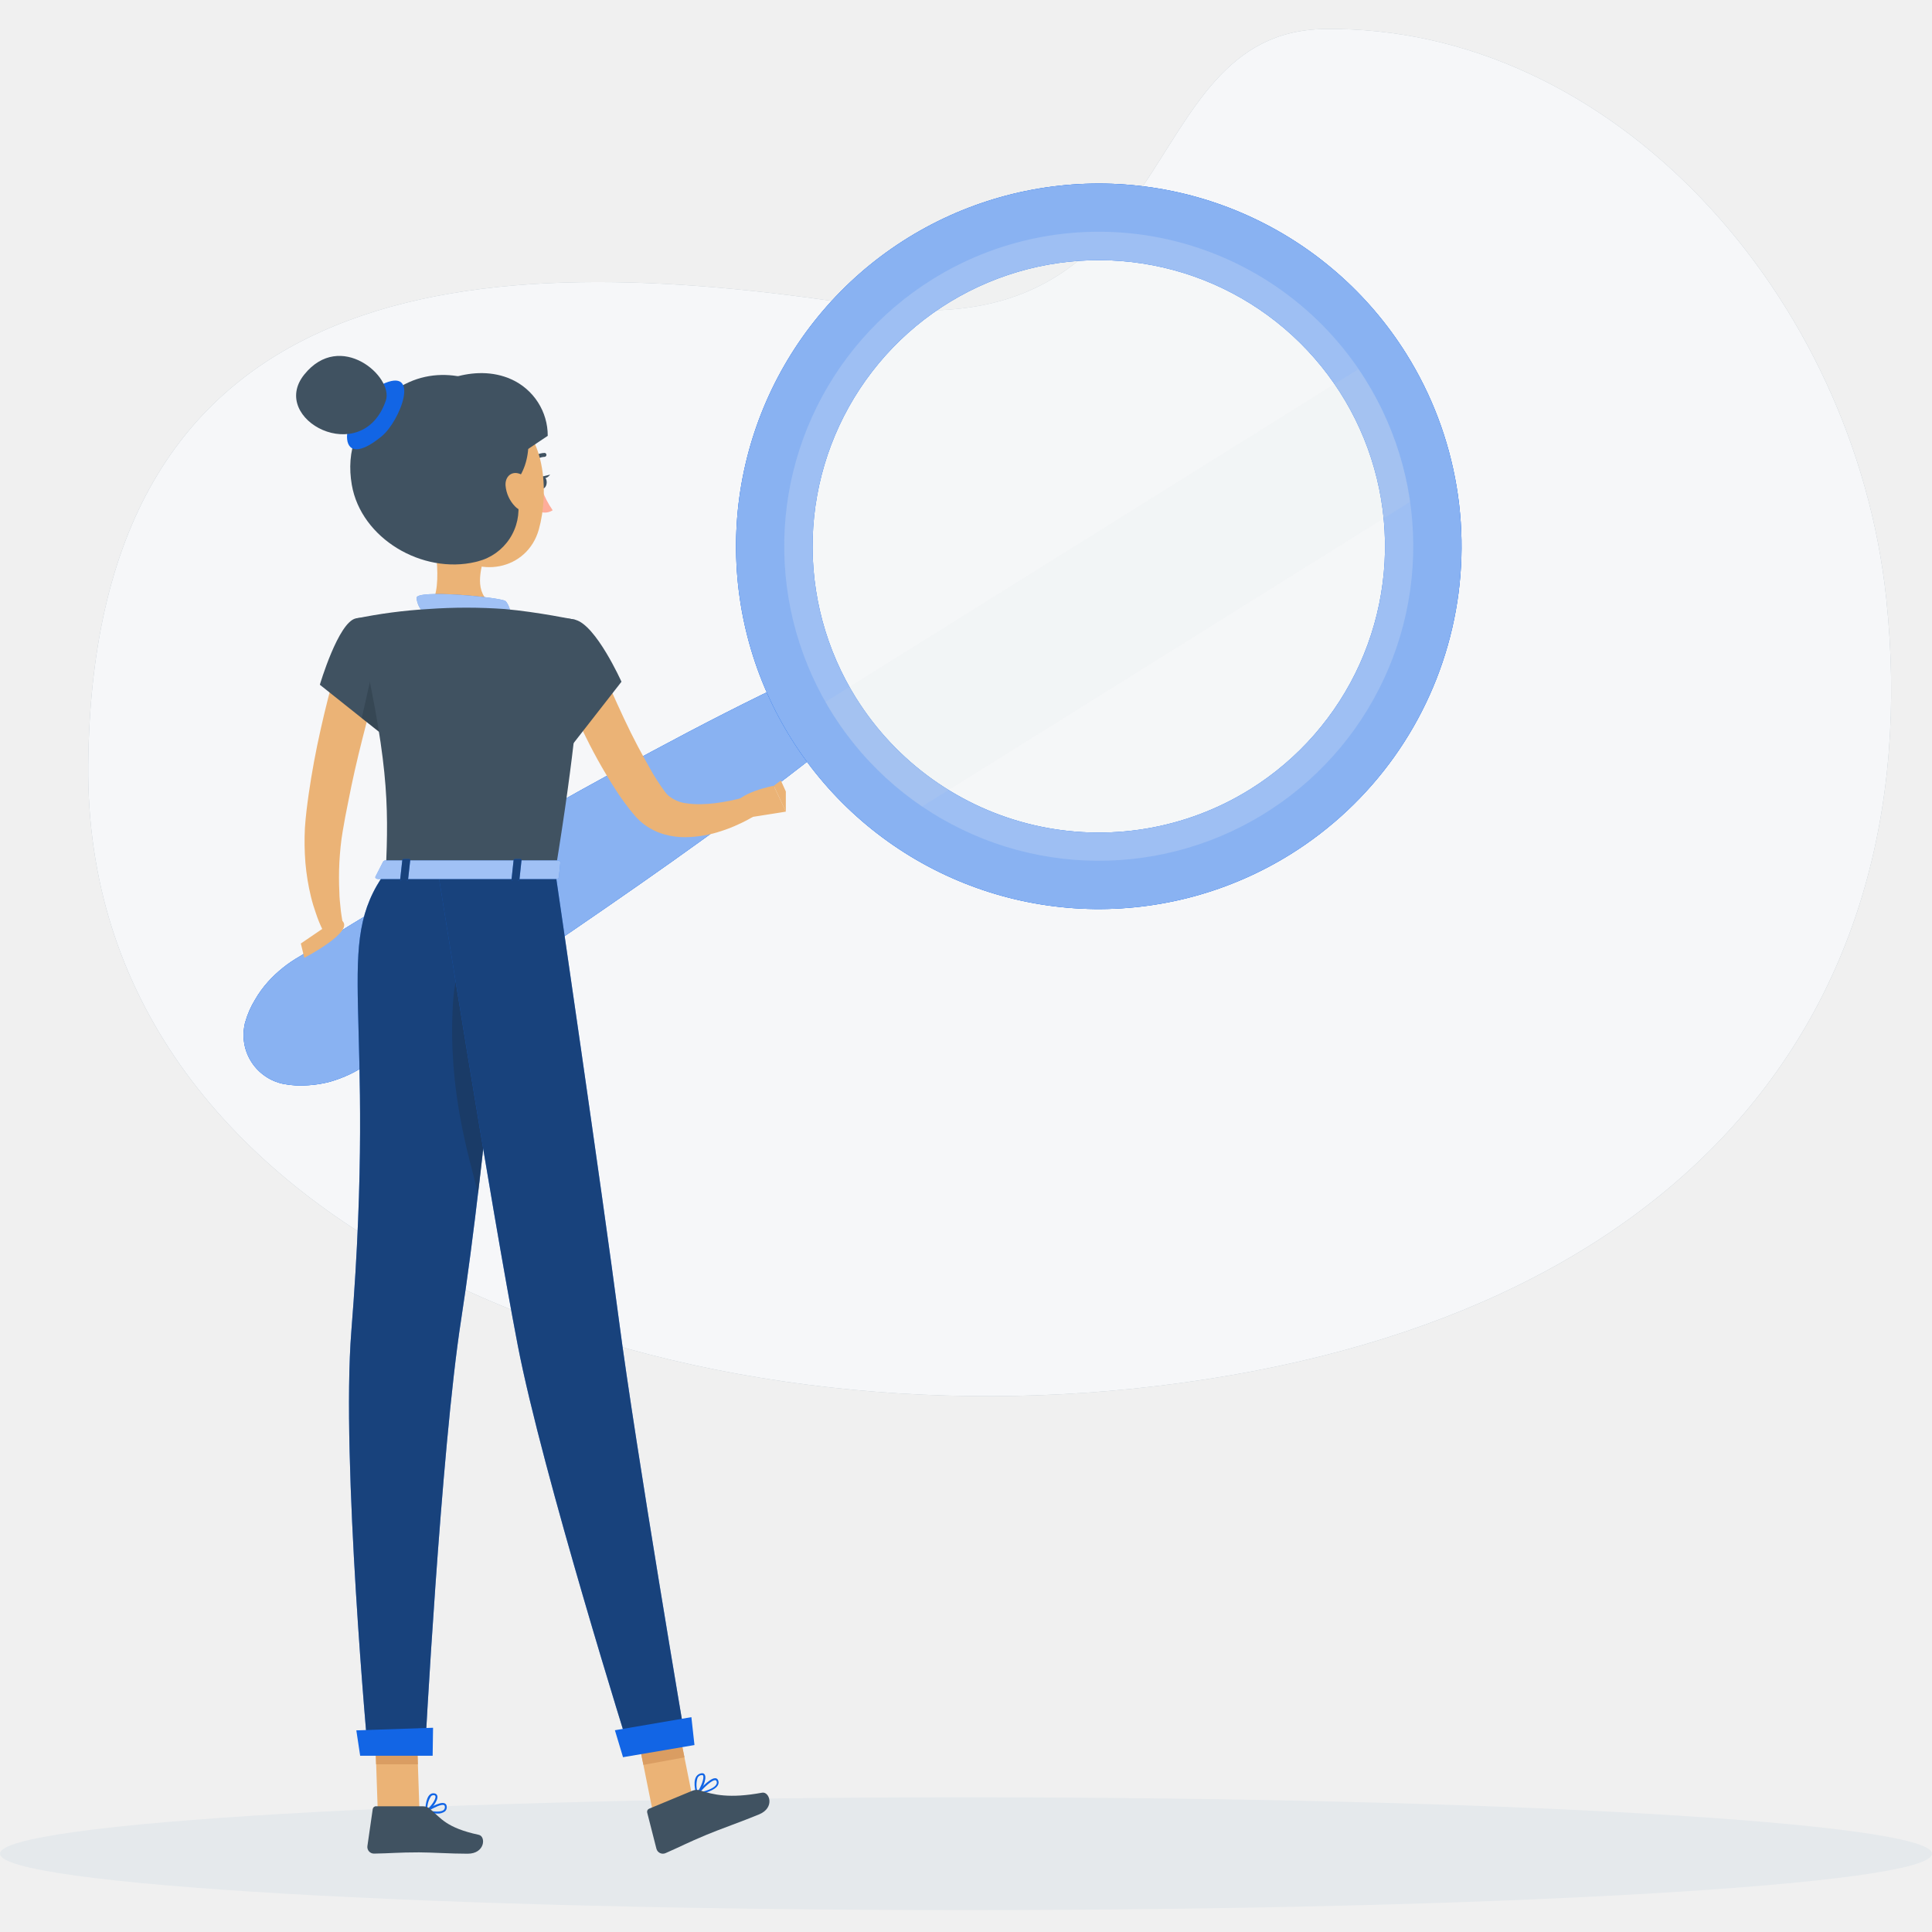
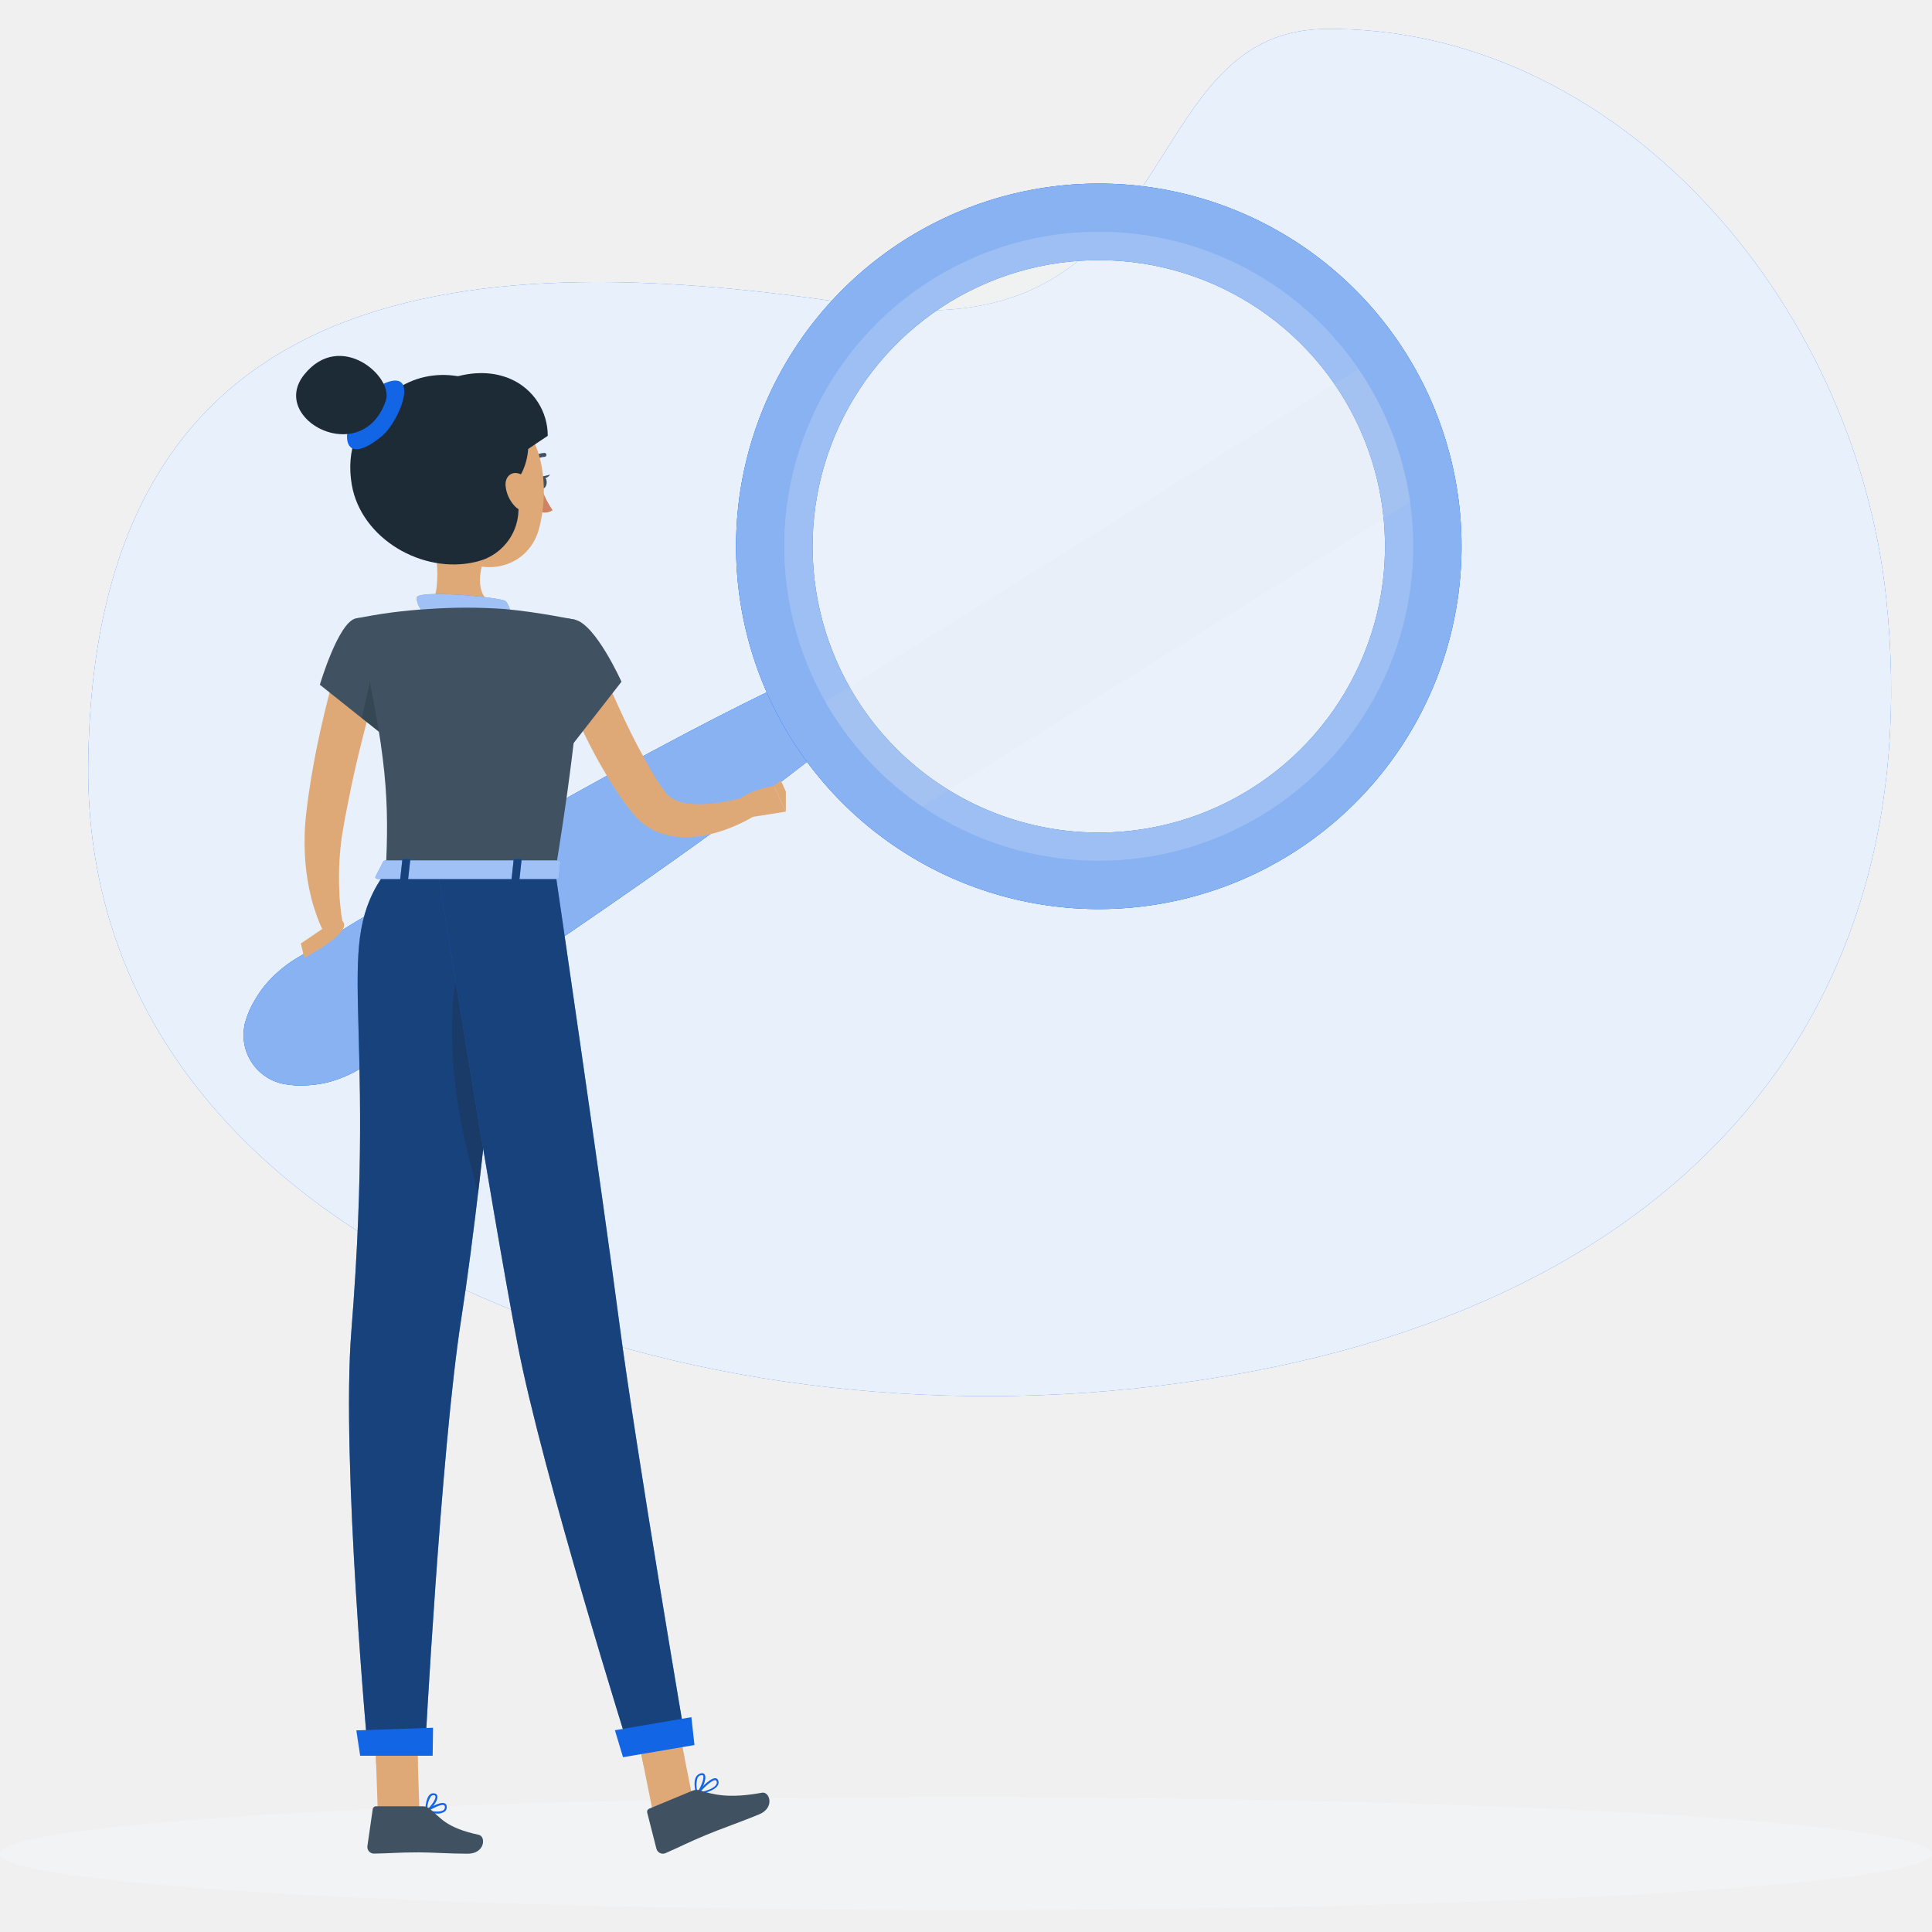
<svg xmlns="http://www.w3.org/2000/svg" width="200" height="200" viewBox="0 0 200 200" fill="none">
-   <path d="M88.989 31.578C49.972 25.564 9.583 27.498 9.134 79.244C8.721 127.137 66.228 149.036 117.257 143.76C172.567 138.046 199.917 106.156 195.265 61.966C191.98 30.784 167.09 2.562 137.062 3.005C116.87 3.33 123.075 36.834 88.989 31.578Z" fill="#A5B2BD" />
+   <path d="M88.989 31.578C49.972 25.564 9.583 27.498 9.134 79.244C8.721 127.137 66.228 149.036 117.257 143.76C172.567 138.046 199.917 106.156 195.265 61.966C191.98 30.784 167.09 2.562 137.062 3.005C116.87 3.33 123.075 36.834 88.989 31.578Z" fill="#1265E5" />
  <path opacity="0.9" d="M88.989 31.578C49.972 25.564 9.583 27.498 9.134 79.244C8.721 127.137 66.228 149.036 117.257 143.76C172.567 138.046 199.917 106.156 195.265 61.966C191.98 30.784 167.09 2.562 137.062 3.005C116.87 3.33 123.075 36.834 88.989 31.578Z" fill="white" />
-   <path d="M100 197.734C155.228 197.734 200 195.12 200 191.896C200 188.671 155.228 186.057 100 186.057C44.772 186.057 0 188.671 0 191.896C0 195.12 44.772 197.734 100 197.734Z" fill="#E5E9EC" />
-   <path d="M86.59 76.438C82.191 80.007 77.652 83.365 73.088 86.666C68.523 89.967 63.897 93.175 59.255 96.357C54.614 99.539 49.894 102.603 45.155 105.641C42.798 107.188 40.404 108.653 38.027 110.159C36.854 110.967 35.558 111.58 34.19 111.974C33.448 112.174 32.687 112.299 31.92 112.345C31.058 112.417 30.191 112.37 29.341 112.206C28.677 112.071 28.045 111.806 27.483 111.426C26.921 111.046 26.439 110.559 26.065 109.993C25.691 109.426 25.433 108.792 25.305 108.126C25.177 107.459 25.181 106.774 25.319 106.11C25.319 106.033 25.355 105.935 25.375 105.852C25.607 105.017 25.954 104.218 26.407 103.48C26.788 102.822 27.235 102.205 27.743 101.638C28.698 100.582 29.818 99.686 31.059 98.987C33.457 97.512 35.835 96.011 38.243 94.567C43.045 91.633 47.893 88.781 52.767 85.964C57.641 83.148 62.566 80.42 67.533 77.759C72.5 75.097 77.508 72.503 82.645 70.11C83.474 69.751 84.404 69.701 85.266 69.97C86.129 70.238 86.866 70.808 87.344 71.574C87.822 72.341 88.009 73.254 87.871 74.146C87.732 75.039 87.278 75.852 86.59 76.438Z" fill="#1265E5" />
-   <path d="M86.59 76.438C82.191 80.007 77.652 83.365 73.088 86.666C68.523 89.967 63.897 93.175 59.255 96.357C54.614 99.539 49.894 102.603 45.155 105.641C42.798 107.188 40.404 108.653 38.027 110.159C36.854 110.967 35.558 111.58 34.19 111.974C33.448 112.174 32.687 112.299 31.92 112.345C31.058 112.417 30.191 112.37 29.341 112.206C28.677 112.071 28.045 111.806 27.483 111.426C26.921 111.046 26.439 110.559 26.065 109.993C25.691 109.426 25.433 108.792 25.305 108.126C25.177 107.459 25.181 106.774 25.319 106.11C25.319 106.033 25.355 105.935 25.375 105.852C25.607 105.017 25.954 104.218 26.407 103.48C26.788 102.822 27.235 102.205 27.743 101.638C28.698 100.582 29.818 99.686 31.059 98.987C33.457 97.512 35.835 96.011 38.243 94.567C43.045 91.633 47.893 88.781 52.767 85.964C57.641 83.148 62.566 80.42 67.533 77.759C72.5 75.097 77.508 72.503 82.645 70.11C83.474 69.751 84.404 69.701 85.266 69.97C86.129 70.238 86.866 70.808 87.344 71.574C87.822 72.341 88.009 73.254 87.871 74.146C87.732 75.039 87.278 75.852 86.59 76.438Z" fill="#1265E5" />
-   <path opacity="0.5" d="M86.59 76.438C82.191 80.007 77.652 83.365 73.088 86.666C68.523 89.967 63.897 93.175 59.255 96.357C54.614 99.539 49.894 102.603 45.155 105.641C42.798 107.188 40.404 108.653 38.027 110.159C36.854 110.967 35.558 111.58 34.19 111.974C33.448 112.174 32.687 112.299 31.92 112.345C31.058 112.417 30.191 112.37 29.341 112.206C28.677 112.071 28.045 111.806 27.483 111.426C26.921 111.046 26.439 110.559 26.065 109.993C25.691 109.426 25.433 108.792 25.305 108.126C25.177 107.459 25.181 106.774 25.319 106.11C25.319 106.033 25.355 105.935 25.375 105.852C25.607 105.017 25.954 104.218 26.407 103.48C26.788 102.822 27.235 102.205 27.743 101.638C28.698 100.582 29.818 99.686 31.059 98.987C33.457 97.512 35.835 96.011 38.243 94.567C43.045 91.633 47.893 88.781 52.767 85.964C57.641 83.148 62.566 80.42 67.533 77.759C72.5 75.097 77.508 72.503 82.645 70.11C83.474 69.751 84.404 69.701 85.266 69.97C86.129 70.238 86.866 70.808 87.344 71.574C87.822 72.341 88.009 73.254 87.871 74.146C87.732 75.039 87.278 75.852 86.59 76.438Z" fill="white" />
-   <path d="M67.559 187.455L71.768 186.48L69.797 176.665L65.589 177.64L67.559 187.455Z" fill="#EBB376" />
-   <path d="M39.182 70.172C38.599 72.235 38.037 74.406 37.501 76.531C36.964 78.656 36.469 80.812 36.057 82.957C35.83 84.025 35.634 85.119 35.464 86.124C35.293 87.13 35.195 88.187 35.133 89.245C35.079 90.296 35.079 91.35 35.133 92.401C35.133 92.917 35.2 93.433 35.252 93.979C35.304 94.526 35.396 95.047 35.469 95.496L33.406 96.274C33.135 95.72 32.902 95.148 32.709 94.562C32.508 93.999 32.335 93.426 32.194 92.845C31.911 91.685 31.718 90.506 31.616 89.317C31.52 88.116 31.503 86.91 31.564 85.707C31.647 84.489 31.791 83.37 31.951 82.236C32.276 79.971 32.694 77.728 33.189 75.531C33.684 73.334 34.221 71.121 34.917 68.898L39.182 70.172Z" fill="#EBB376" />
-   <path d="M33.111 70.884L37.449 74.339L40.054 76.402C40.054 76.402 40.327 75.675 40.657 74.633C41.286 72.622 42.106 69.434 41.539 67.97C40.647 65.649 38.96 63.555 36.825 64.019C35.015 64.427 33.111 70.884 33.111 70.884Z" fill="#405261" />
-   <path d="M39.105 187.486H43.422L43.086 177.48H38.764L39.105 187.486Z" fill="#EBB376" />
-   <path d="M69.797 176.67L70.855 181.926L66.605 182.7L65.584 177.645L69.797 176.67Z" fill="#DA9D62" />
-   <path d="M38.764 177.48H43.086L43.257 182.638H38.934L38.764 177.48Z" fill="#DA9D62" />
-   <path d="M52.844 90.23C52.844 90.23 50.338 119.881 47.739 136.591C45.639 150.088 43.979 181.642 43.979 181.642H38.109C38.109 181.642 35.304 151.171 36.371 137.803C39.069 104.026 34.308 98.043 39.956 90.214L52.844 90.23Z" fill="#1265E5" />
-   <path opacity="0.6" d="M52.844 90.23C52.844 90.23 50.338 119.881 47.739 136.591C45.639 150.088 43.979 181.642 43.979 181.642H38.109C38.109 181.642 35.304 151.171 36.371 137.803C39.069 104.026 34.308 98.043 39.956 90.214L52.844 90.23Z" fill="#1D2B36" />
-   <path d="M33.689 95.939L31.141 97.672L31.503 99.152C31.503 99.152 36.81 96.398 35.391 95.294L33.689 95.939Z" fill="#EBB376" />
-   <path d="M45.242 187.739C44.858 187.729 44.476 187.677 44.102 187.584C44.084 187.578 44.066 187.568 44.053 187.553C44.039 187.539 44.03 187.521 44.025 187.501C44.022 187.482 44.025 187.461 44.033 187.443C44.041 187.425 44.055 187.409 44.072 187.398C44.221 187.3 45.526 186.454 46.031 186.681C46.089 186.706 46.138 186.746 46.174 186.797C46.211 186.848 46.233 186.908 46.238 186.97C46.258 187.068 46.253 187.168 46.223 187.263C46.193 187.358 46.14 187.443 46.068 187.512C45.828 187.684 45.536 187.765 45.242 187.739ZM44.391 187.434C45.144 187.589 45.712 187.558 45.938 187.362C45.986 187.315 46.021 187.257 46.04 187.193C46.059 187.129 46.061 187.061 46.047 186.996C46.045 186.969 46.036 186.942 46.02 186.92C46.005 186.897 45.984 186.879 45.959 186.867C45.686 186.748 44.928 187.13 44.391 187.434Z" fill="#1265E5" />
-   <path d="M44.128 187.584C44.111 187.589 44.093 187.589 44.077 187.584C44.061 187.574 44.049 187.562 44.04 187.546C44.031 187.531 44.026 187.514 44.025 187.496C44.025 187.439 44.025 186.196 44.499 185.779C44.557 185.725 44.626 185.685 44.7 185.661C44.776 185.638 44.855 185.632 44.933 185.645C45.014 185.645 45.093 185.674 45.156 185.725C45.218 185.777 45.262 185.849 45.278 185.928C45.376 186.444 44.587 187.352 44.18 187.584C44.163 187.589 44.145 187.589 44.128 187.584ZM44.861 185.835C44.777 185.837 44.697 185.868 44.634 185.923C44.363 186.325 44.224 186.801 44.236 187.285C44.644 186.955 45.139 186.253 45.077 185.959C45.077 185.913 45.041 185.851 44.907 185.835H44.861Z" fill="#1265E5" />
-   <path d="M72.149 185.83C72.13 185.829 72.111 185.823 72.095 185.812C72.079 185.802 72.067 185.787 72.058 185.77C72.05 185.752 72.046 185.733 72.047 185.714C72.049 185.694 72.056 185.676 72.067 185.66C72.206 185.495 73.408 184.082 74.022 184.082H74.063C74.119 184.086 74.173 184.105 74.219 184.136C74.265 184.168 74.302 184.212 74.326 184.263C74.367 184.342 74.389 184.431 74.389 184.52C74.389 184.61 74.367 184.699 74.326 184.778C74.058 185.346 72.846 185.665 72.144 185.81L72.149 185.83ZM74.016 184.283C73.681 184.283 72.938 184.985 72.428 185.557C73.372 185.335 74.011 185.041 74.161 184.706C74.191 184.654 74.207 184.594 74.207 184.533C74.207 184.473 74.191 184.413 74.161 184.36C74.152 184.34 74.138 184.322 74.12 184.308C74.101 184.294 74.08 184.286 74.058 184.283H74.016Z" fill="#1265E5" />
-   <path d="M72.149 185.83C72.132 185.828 72.116 185.82 72.103 185.808C72.09 185.796 72.081 185.78 72.077 185.763C72.077 185.717 71.706 184.603 72.036 183.979C72.081 183.887 72.145 183.806 72.223 183.741C72.301 183.675 72.392 183.626 72.49 183.597C72.763 183.515 72.897 183.597 72.954 183.716C73.217 184.139 72.634 185.387 72.247 185.779C72.237 185.795 72.223 185.809 72.205 185.818C72.188 185.827 72.169 185.831 72.149 185.83ZM72.665 183.767C72.626 183.761 72.586 183.761 72.546 183.767C72.474 183.788 72.407 183.823 72.35 183.871C72.292 183.919 72.245 183.979 72.211 184.046C72.061 184.516 72.061 185.02 72.211 185.49C72.577 184.974 72.933 184.051 72.778 183.798C72.761 183.778 72.738 183.763 72.712 183.758C72.686 183.752 72.658 183.755 72.634 183.767H72.665Z" fill="#1265E5" />
-   <path d="M44.505 53.585C45.02 56.164 46.052 61.322 44.273 63.049C44.273 63.049 44.974 65.628 49.74 65.628C54.974 65.628 52.241 63.049 52.241 63.049C49.384 62.368 49.456 60.249 49.956 58.253L44.505 53.585Z" fill="#EBB376" />
-   <path d="M54.913 48.087C54.87 48.088 54.829 48.075 54.794 48.051C54.772 48.035 54.753 48.015 54.739 47.992C54.725 47.969 54.715 47.943 54.711 47.916C54.706 47.89 54.707 47.862 54.714 47.836C54.72 47.809 54.732 47.784 54.748 47.762C54.934 47.497 55.18 47.28 55.465 47.127C55.751 46.975 56.069 46.892 56.393 46.886C56.441 46.893 56.485 46.918 56.517 46.955C56.549 46.993 56.567 47.04 56.567 47.089C56.567 47.138 56.549 47.186 56.517 47.223C56.485 47.261 56.441 47.285 56.393 47.293C56.135 47.3 55.883 47.368 55.657 47.492C55.431 47.616 55.238 47.792 55.093 48.005C55.073 48.033 55.045 48.055 55.014 48.07C54.982 48.084 54.947 48.09 54.913 48.087Z" fill="#405261" />
-   <path d="M56.058 50.547C56.336 51.355 56.724 52.121 57.213 52.822C57.029 52.941 56.822 53.019 56.606 53.05C56.39 53.081 56.169 53.065 55.96 53.002L56.058 50.547Z" fill="#FEAD9A" />
-   <path d="M55.769 49.939C55.769 50.29 55.929 50.578 56.156 50.584C56.383 50.589 56.579 50.321 56.594 49.97C56.609 49.619 56.434 49.335 56.207 49.325C55.98 49.315 55.784 49.593 55.769 49.939Z" fill="#405261" />
+   <path d="M100 197.734C155.228 197.734 200 195.12 200 191.896C200 188.671 155.228 186.057 100 186.057C44.772 186.057 0 188.671 0 191.896C0 195.12 44.772 197.734 100 197.734Z" fill="#F1F3F5" />
+   <path d="M86.59 76.438C82.191 80.007 77.652 83.365 73.088 86.666C68.523 89.967 63.897 93.175 59.255 96.357C54.614 99.539 49.894 102.603 45.154 105.641C42.797 107.188 40.404 108.653 38.027 110.159C36.854 110.967 35.558 111.58 34.19 111.974C33.448 112.174 32.687 112.299 31.92 112.345C31.058 112.417 30.191 112.37 29.341 112.206C28.677 112.071 28.045 111.806 27.483 111.426C26.92 111.046 26.439 110.559 26.065 109.993C25.691 109.427 25.433 108.792 25.305 108.126C25.177 107.459 25.181 106.774 25.319 106.11C25.319 106.033 25.355 105.935 25.375 105.852C25.607 105.017 25.954 104.218 26.407 103.48C26.788 102.822 27.235 102.205 27.743 101.638C28.698 100.582 29.818 99.686 31.059 98.987C33.457 97.512 35.835 96.011 38.243 94.567C43.045 91.633 47.893 88.781 52.767 85.965C57.641 83.148 62.566 80.42 67.533 77.759C72.5 75.097 77.508 72.503 82.645 70.11C83.474 69.751 84.404 69.701 85.266 69.97C86.129 70.238 86.866 70.808 87.344 71.574C87.822 72.341 88.009 73.254 87.871 74.146C87.732 75.039 87.278 75.852 86.59 76.438Z" fill="#1265E5" />
+   <path d="M86.59 76.438C82.191 80.007 77.652 83.365 73.088 86.666C68.523 89.967 63.897 93.175 59.255 96.357C54.614 99.539 49.894 102.603 45.154 105.641C42.797 107.188 40.404 108.653 38.027 110.159C36.854 110.967 35.558 111.58 34.19 111.974C33.448 112.174 32.687 112.299 31.92 112.345C31.058 112.417 30.191 112.37 29.341 112.206C28.677 112.071 28.045 111.806 27.483 111.426C26.92 111.046 26.439 110.559 26.065 109.993C25.691 109.427 25.433 108.792 25.305 108.126C25.177 107.459 25.181 106.774 25.319 106.11C25.319 106.033 25.355 105.935 25.375 105.852C25.607 105.017 25.954 104.218 26.407 103.48C26.788 102.822 27.235 102.205 27.743 101.638C28.698 100.582 29.818 99.686 31.059 98.987C33.457 97.512 35.835 96.011 38.243 94.567C43.045 91.633 47.893 88.781 52.767 85.965C57.641 83.148 62.566 80.42 67.533 77.759C72.5 75.097 77.508 72.503 82.645 70.11C83.474 69.751 84.404 69.701 85.266 69.97C86.129 70.238 86.866 70.808 87.344 71.574C87.822 72.341 88.009 73.254 87.871 74.146C87.732 75.039 87.278 75.852 86.59 76.438Z" fill="#1265E5" />
+   <path opacity="0.5" d="M86.59 76.438C82.191 80.007 77.652 83.365 73.088 86.666C68.523 89.967 63.897 93.175 59.255 96.357C54.614 99.539 49.894 102.603 45.154 105.641C42.797 107.188 40.404 108.653 38.027 110.159C36.854 110.967 35.558 111.58 34.19 111.974C33.448 112.174 32.687 112.299 31.92 112.345C31.058 112.417 30.191 112.37 29.341 112.206C28.677 112.071 28.045 111.806 27.483 111.426C26.92 111.046 26.439 110.559 26.065 109.993C25.691 109.427 25.433 108.792 25.305 108.126C25.177 107.459 25.181 106.774 25.319 106.11C25.319 106.033 25.355 105.935 25.375 105.852C25.607 105.017 25.954 104.218 26.407 103.48C26.788 102.822 27.235 102.205 27.743 101.638C28.698 100.582 29.818 99.686 31.059 98.987C33.457 97.512 35.835 96.011 38.243 94.567C43.045 91.633 47.893 88.781 52.767 85.965C57.641 83.148 62.566 80.42 67.533 77.759C72.5 75.097 77.508 72.503 82.645 70.11C83.474 69.751 84.404 69.701 85.266 69.97C86.129 70.238 86.866 70.808 87.344 71.574C87.822 72.341 88.009 73.254 87.871 74.146C87.732 75.039 87.278 75.852 86.59 76.438Z" fill="white" />
+   <path d="M67.559 187.455L71.768 186.48L69.797 176.665L65.589 177.64L67.559 187.455Z" fill="#DFA977" />
+   <path d="M39.182 70.172C38.599 72.235 38.037 74.406 37.501 76.531C36.964 78.656 36.469 80.812 36.057 82.958C35.83 84.025 35.634 85.119 35.464 86.124C35.293 87.13 35.195 88.187 35.133 89.245C35.079 90.296 35.079 91.35 35.133 92.401C35.133 92.917 35.2 93.433 35.252 93.979C35.304 94.526 35.396 95.047 35.469 95.496L33.406 96.274C33.135 95.72 32.902 95.148 32.709 94.562C32.508 93.999 32.335 93.426 32.194 92.845C31.911 91.685 31.718 90.506 31.616 89.317C31.52 88.116 31.503 86.91 31.564 85.707C31.647 84.489 31.791 83.37 31.951 82.236C32.276 79.971 32.694 77.728 33.189 75.531C33.684 73.334 34.221 71.121 34.917 68.898L39.182 70.172Z" fill="#DFA977" />
+   <path d="M33.112 70.884L37.449 74.339L40.054 76.402C40.054 76.402 40.327 75.675 40.657 74.633C41.286 72.622 42.106 69.434 41.539 67.97C40.647 65.649 38.96 63.555 36.825 64.019C35.015 64.427 33.112 70.884 33.112 70.884Z" fill="#405261" />
+   <path d="M39.105 187.486H43.422L43.086 177.48H38.764L39.105 187.486Z" fill="#DFA977" />
+   <path d="M69.797 176.671L70.855 181.926L66.605 182.7L65.584 177.645L69.797 176.671Z" fill="#DFA977" />
+   <path d="M38.764 177.48H43.086L43.257 182.638H38.934L38.764 177.48Z" fill="#DFA977" />
+   <path d="M52.844 90.23C52.844 90.23 50.338 119.881 47.739 136.591C45.639 150.088 43.979 181.642 43.979 181.642H38.109C38.109 181.642 35.304 151.172 36.371 137.803C39.069 104.026 34.308 98.043 39.956 90.214L52.844 90.23Z" fill="#1265E5" />
+   <path opacity="0.6" d="M52.844 90.23C52.844 90.23 50.338 119.881 47.739 136.591C45.639 150.088 43.979 181.642 43.979 181.642H38.109C38.109 181.642 35.304 151.172 36.371 137.803C39.069 104.026 34.308 98.043 39.956 90.214L52.844 90.23Z" fill="#1D2B36" />
+   <path d="M33.689 95.939L31.141 97.672L31.502 99.152C31.502 99.152 36.809 96.398 35.391 95.294L33.689 95.939Z" fill="#DFA977" />
+   <path d="M45.242 187.739C44.858 187.729 44.476 187.677 44.102 187.584C44.084 187.578 44.066 187.568 44.053 187.553C44.039 187.539 44.03 187.521 44.025 187.501C44.022 187.482 44.025 187.461 44.033 187.443C44.041 187.425 44.055 187.409 44.072 187.398C44.221 187.3 45.526 186.454 46.031 186.681C46.089 186.706 46.138 186.746 46.174 186.797C46.211 186.848 46.233 186.908 46.238 186.97C46.258 187.068 46.253 187.168 46.223 187.263C46.193 187.358 46.14 187.444 46.068 187.512C45.828 187.684 45.536 187.765 45.242 187.739ZM44.391 187.434C45.144 187.589 45.712 187.558 45.938 187.362C45.986 187.315 46.021 187.257 46.04 187.193C46.059 187.129 46.061 187.061 46.047 186.996C46.045 186.969 46.036 186.942 46.02 186.92C46.005 186.897 45.984 186.879 45.959 186.867C45.686 186.748 44.928 187.13 44.391 187.434Z" fill="#1265E5" />
+   <path d="M44.128 187.584C44.111 187.589 44.093 187.589 44.077 187.584C44.061 187.574 44.049 187.562 44.04 187.546C44.031 187.531 44.026 187.514 44.025 187.496C44.025 187.439 44.025 186.196 44.499 185.779C44.557 185.725 44.625 185.685 44.7 185.661C44.776 185.638 44.855 185.632 44.933 185.645C45.014 185.645 45.093 185.674 45.156 185.725C45.218 185.777 45.262 185.849 45.278 185.928C45.376 186.444 44.587 187.352 44.18 187.584C44.163 187.589 44.145 187.589 44.128 187.584ZM44.86 185.835C44.777 185.837 44.697 185.868 44.633 185.923C44.363 186.325 44.224 186.801 44.236 187.285C44.644 186.955 45.139 186.253 45.077 185.959C45.077 185.913 45.041 185.851 44.907 185.835H44.86Z" fill="#1265E5" />
+   <path d="M72.149 185.83C72.13 185.829 72.111 185.823 72.095 185.812C72.079 185.802 72.066 185.787 72.058 185.77C72.05 185.752 72.046 185.733 72.047 185.714C72.049 185.694 72.056 185.676 72.067 185.66C72.206 185.495 73.408 184.082 74.021 184.082H74.063C74.119 184.086 74.172 184.105 74.219 184.136C74.265 184.168 74.302 184.212 74.326 184.263C74.367 184.342 74.389 184.431 74.389 184.52C74.389 184.61 74.367 184.699 74.326 184.778C74.058 185.346 72.846 185.665 72.144 185.81L72.149 185.83ZM74.016 184.283C73.681 184.283 72.938 184.985 72.428 185.557C73.371 185.335 74.011 185.041 74.161 184.706C74.191 184.654 74.207 184.594 74.207 184.533C74.207 184.473 74.191 184.413 74.161 184.361C74.152 184.34 74.138 184.322 74.119 184.308C74.101 184.294 74.08 184.286 74.058 184.283H74.016Z" fill="#1265E5" />
+   <path d="M72.149 185.83C72.132 185.828 72.116 185.82 72.103 185.808C72.09 185.796 72.081 185.78 72.077 185.763C72.077 185.717 71.706 184.603 72.036 183.979C72.081 183.887 72.145 183.806 72.223 183.741C72.301 183.675 72.392 183.626 72.49 183.597C72.763 183.515 72.897 183.597 72.954 183.716C73.217 184.139 72.634 185.387 72.247 185.779C72.237 185.795 72.223 185.809 72.205 185.818C72.188 185.827 72.169 185.831 72.149 185.83ZM72.665 183.767C72.626 183.761 72.586 183.761 72.546 183.767C72.474 183.788 72.407 183.823 72.35 183.871C72.292 183.919 72.245 183.979 72.211 184.046C72.061 184.516 72.061 185.02 72.211 185.49C72.577 184.974 72.933 184.051 72.778 183.798C72.761 183.778 72.738 183.763 72.712 183.758C72.685 183.752 72.658 183.755 72.634 183.767H72.665Z" fill="#1265E5" />
+   <path d="M44.505 53.585C45.02 56.164 46.052 61.322 44.273 63.049C44.273 63.049 44.974 65.628 49.74 65.628C54.974 65.628 52.241 63.049 52.241 63.049C49.384 62.368 49.456 60.249 49.956 58.253L44.505 53.585Z" fill="#DFA977" />
+   <path d="M54.913 48.087C54.87 48.088 54.829 48.075 54.794 48.051C54.772 48.035 54.753 48.015 54.739 47.992C54.725 47.969 54.715 47.943 54.711 47.916C54.706 47.89 54.708 47.862 54.714 47.836C54.72 47.809 54.732 47.784 54.748 47.762C54.934 47.497 55.18 47.28 55.465 47.127C55.751 46.975 56.069 46.892 56.393 46.886C56.441 46.893 56.485 46.918 56.517 46.955C56.549 46.993 56.567 47.04 56.567 47.089C56.567 47.138 56.549 47.186 56.517 47.223C56.485 47.261 56.441 47.285 56.393 47.293C56.135 47.3 55.883 47.368 55.657 47.492C55.431 47.616 55.238 47.792 55.093 48.005C55.073 48.033 55.045 48.055 55.014 48.07C54.982 48.084 54.947 48.09 54.913 48.087Z" fill="#405261" />
+   <path d="M56.058 50.547C56.336 51.355 56.724 52.121 57.213 52.822C57.029 52.941 56.822 53.019 56.606 53.05C56.39 53.081 56.169 53.065 55.96 53.002L56.058 50.547Z" fill="#CF8362" />
+   <path d="M55.769 49.939C55.769 50.29 55.929 50.578 56.156 50.584C56.383 50.589 56.578 50.321 56.594 49.97C56.609 49.619 56.434 49.336 56.207 49.325C55.98 49.315 55.784 49.593 55.769 49.939Z" fill="#405261" />
  <path d="M56.104 49.34L56.95 49.134C56.95 49.134 56.496 49.769 56.104 49.34Z" fill="#405261" />
-   <path d="M43.783 186.986H38.929C38.845 186.982 38.763 187.011 38.699 187.065C38.635 187.12 38.594 187.196 38.584 187.28L38.032 191.117C38.02 191.214 38.029 191.313 38.059 191.406C38.088 191.499 38.137 191.585 38.203 191.658C38.268 191.731 38.349 191.789 38.438 191.828C38.528 191.867 38.625 191.887 38.723 191.885C40.415 191.86 41.23 191.756 43.365 191.756C44.68 191.756 46.593 191.896 48.409 191.896C50.224 191.896 50.317 190.101 49.564 189.941C46.181 189.209 45.644 188.208 44.505 187.249C44.302 187.08 44.046 186.987 43.783 186.986Z" fill="#405261" />
-   <path d="M71.685 185.371L67.203 187.233C67.125 187.263 67.061 187.321 67.023 187.395C66.985 187.469 66.976 187.555 66.997 187.635L67.956 191.395C67.983 191.489 68.03 191.576 68.093 191.65C68.157 191.725 68.235 191.785 68.323 191.827C68.411 191.869 68.507 191.892 68.605 191.894C68.703 191.896 68.8 191.877 68.889 191.839C70.437 191.163 71.159 190.761 73.129 189.941C74.341 189.425 76.904 188.523 78.581 187.826C80.257 187.13 79.653 185.438 78.895 185.578C75.491 186.207 73.872 185.789 72.453 185.34C72.202 185.26 71.93 185.271 71.685 185.371Z" fill="#405261" />
-   <path d="M61.927 68.398C62.768 70.378 63.675 72.405 64.593 74.375C65.058 75.366 65.541 76.339 66.043 77.294C66.558 78.254 67.074 79.192 67.59 80.09C67.863 80.534 68.137 80.977 68.42 81.385L68.843 81.972C68.93 82.095 69.028 82.209 69.137 82.313C69.7 82.802 70.401 83.101 71.144 83.169C72.902 83.422 75.11 83.066 77.085 82.535L78.003 84.52C77.481 84.834 76.94 85.115 76.384 85.361C75.836 85.616 75.272 85.837 74.697 86.021C73.484 86.434 72.213 86.652 70.932 86.666C70.218 86.672 69.506 86.578 68.817 86.387C68.053 86.177 67.335 85.827 66.698 85.356C66.372 85.108 66.069 84.83 65.795 84.525C65.563 84.262 65.393 84.041 65.186 83.793C64.8 83.308 64.454 82.818 64.109 82.328C62.823 80.394 61.666 78.379 60.643 76.294C59.611 74.231 58.683 72.168 57.827 70.033L61.927 68.398Z" fill="#EBB376" />
-   <path d="M76.642 84.763L81.356 84.02L80.102 81.348C80.102 81.348 76.451 81.983 75.749 83.633L76.642 84.763Z" fill="#EBB376" />
-   <path d="M81.35 81.936L80.835 80.796L80.102 81.348L81.35 84.02V81.936Z" fill="#EBB376" />
-   <path d="M44.113 48.283C44.206 52.569 44.154 54.385 46.227 56.664C49.322 60.094 54.593 59.042 55.779 54.813C56.847 51.006 56.512 44.637 52.396 42.77C51.49 42.354 50.492 42.177 49.498 42.256C48.505 42.334 47.547 42.665 46.717 43.218C45.888 43.77 45.213 44.525 44.757 45.412C44.301 46.298 44.079 47.287 44.113 48.283Z" fill="#EBB376" />
-   <path d="M40.657 40.542C45.062 37.349 49.982 39.16 52.674 41.367C55.49 43.678 55.042 48.118 53.319 49.954C53.498 50.226 53.616 50.533 53.666 50.854C53.716 51.175 53.696 51.503 53.608 51.816C53.825 53.19 53.523 54.596 52.76 55.759C51.997 56.923 50.829 57.76 49.482 58.108L49.239 58.17C43.736 59.48 37.377 55.757 36.418 50.186C35.835 46.788 36.763 43.358 40.657 40.542Z" fill="#405261" />
-   <path d="M52.334 50.269C52.404 51.077 52.75 51.836 53.314 52.42C54.077 53.209 54.861 52.755 55 51.821C55.119 50.981 54.866 49.557 53.938 49.108C53.009 48.66 52.267 49.315 52.334 50.269Z" fill="#EBB376" />
-   <path opacity="0.3" d="M46.877 104.093C46.387 112.954 48.522 119.643 49.497 123.558C50.188 117.771 50.823 111.732 51.354 106.404C49.533 100.369 47.233 97.424 46.877 104.093Z" fill="#1D2B36" />
+   <path d="M43.782 186.986H38.929C38.845 186.982 38.763 187.011 38.699 187.065C38.635 187.12 38.594 187.196 38.584 187.28L38.032 191.117C38.02 191.214 38.029 191.313 38.059 191.406C38.088 191.499 38.137 191.585 38.203 191.658C38.268 191.731 38.349 191.789 38.438 191.828C38.528 191.867 38.625 191.887 38.723 191.885C40.415 191.86 41.23 191.756 43.365 191.756C44.68 191.756 46.593 191.896 48.409 191.896C50.224 191.896 50.317 190.101 49.564 189.941C46.181 189.209 45.644 188.208 44.505 187.249C44.302 187.08 44.046 186.987 43.782 186.986Z" fill="#405261" />
+   <path d="M71.685 185.371L67.203 187.233C67.125 187.263 67.061 187.321 67.023 187.395C66.986 187.469 66.976 187.555 66.997 187.636L67.956 191.395C67.983 191.489 68.03 191.576 68.093 191.65C68.157 191.725 68.235 191.785 68.323 191.827C68.411 191.869 68.507 191.892 68.605 191.894C68.703 191.896 68.8 191.877 68.89 191.839C70.437 191.163 71.159 190.761 73.129 189.941C74.341 189.425 76.904 188.523 78.581 187.826C80.257 187.13 79.653 185.438 78.895 185.578C75.491 186.207 73.872 185.789 72.453 185.34C72.202 185.26 71.93 185.271 71.685 185.371Z" fill="#405261" />
+   <path d="M61.927 68.398C62.768 70.378 63.675 72.405 64.593 74.375C65.058 75.366 65.541 76.339 66.043 77.294C66.558 78.254 67.074 79.192 67.59 80.09C67.863 80.534 68.137 80.977 68.42 81.385L68.843 81.972C68.93 82.095 69.028 82.209 69.137 82.313C69.7 82.802 70.401 83.101 71.144 83.169C72.902 83.422 75.11 83.066 77.085 82.535L78.003 84.52C77.481 84.834 76.94 85.115 76.384 85.361C75.836 85.616 75.272 85.837 74.697 86.021C73.484 86.434 72.213 86.652 70.932 86.666C70.218 86.672 69.506 86.579 68.817 86.387C68.053 86.177 67.335 85.827 66.698 85.356C66.371 85.108 66.069 84.83 65.795 84.525C65.563 84.262 65.393 84.041 65.186 83.793C64.8 83.308 64.454 82.818 64.109 82.328C62.823 80.394 61.666 78.379 60.643 76.294C59.611 74.231 58.683 72.168 57.827 70.033L61.927 68.398Z" fill="#DFA977" />
+   <path d="M76.641 84.763L81.356 84.02L80.102 81.348C80.102 81.348 76.451 81.983 75.749 83.633L76.641 84.763Z" fill="#DFA977" />
+   <path d="M81.35 81.936L80.835 80.796L80.102 81.348L81.35 84.02V81.936Z" fill="#DFA977" />
+   <path d="M44.113 48.283C44.206 52.569 44.154 54.385 46.227 56.664C49.322 60.094 54.593 59.042 55.779 54.813C56.847 51.006 56.512 44.637 52.396 42.77C51.49 42.354 50.492 42.177 49.498 42.256C48.505 42.334 47.547 42.665 46.717 43.218C45.888 43.77 45.213 44.525 44.757 45.412C44.301 46.298 44.079 47.287 44.113 48.283Z" fill="#DFA977" />
+   <path d="M40.657 40.542C45.062 37.349 49.982 39.16 52.674 41.367C55.49 43.678 55.042 48.118 53.319 49.954C53.498 50.226 53.616 50.533 53.666 50.854C53.716 51.175 53.696 51.503 53.608 51.816C53.825 53.19 53.523 54.596 52.76 55.759C51.997 56.923 50.829 57.76 49.482 58.108L49.239 58.17C43.736 59.48 37.377 55.757 36.418 50.186C35.835 46.788 36.763 43.358 40.657 40.542Z" fill="#1D2B36" />
+   <path d="M52.334 50.269C52.404 51.077 52.75 51.836 53.314 52.42C54.077 53.209 54.861 52.755 55 51.821C55.119 50.981 54.866 49.557 53.938 49.108C53.009 48.66 52.267 49.315 52.334 50.269Z" fill="#DFA977" />
+   <path opacity="0.3" d="M46.877 104.093C46.387 112.954 48.523 119.643 49.497 123.558C50.188 117.771 50.823 111.732 51.354 106.404C49.533 100.369 47.233 97.424 46.877 104.093Z" fill="#1D2B36" />
  <path d="M44.788 181.756H37.284L36.887 179.126L44.83 178.857L44.788 181.756Z" fill="#1265E5" />
  <path opacity="0.3" d="M37.449 74.339L40.054 76.402C40.054 76.402 40.327 75.675 40.657 74.633L39.11 66.974L37.449 74.339Z" fill="#1D2B36" />
-   <path d="M43.112 41.259C44.458 39.768 49.033 37.494 52.958 39.278C54.077 39.788 55.026 40.61 55.69 41.646C56.354 42.681 56.706 43.886 56.702 45.117L53.164 47.489L43.112 41.259Z" fill="#405261" />
-   <path d="M39.502 45.173C41.446 43.58 43.628 37.803 39.502 39.815C35.376 41.826 34.123 49.583 39.502 45.173Z" fill="#1265E5" />
-   <path d="M39.94 41.47C40.781 39.015 35.236 34.131 31.497 38.773C27.758 43.414 37.521 48.536 39.94 41.47Z" fill="#405261" />
+   <path d="M43.112 41.259C44.458 39.768 49.033 37.494 52.958 39.278C54.077 39.788 55.026 40.61 55.69 41.646C56.354 42.681 56.706 43.886 56.702 45.117L53.164 47.489L43.112 41.259Z" fill="#1D2B36" />
+   <path d="M39.502 45.173C41.446 43.58 43.628 37.803 39.502 39.815C35.376 41.826 34.122 49.583 39.502 45.173Z" fill="#1265E5" />
+   <path d="M39.94 41.47C40.781 39.015 35.236 34.131 31.497 38.773C27.758 43.414 37.521 48.536 39.94 41.47Z" fill="#1D2B36" />
  <path d="M57.481 90.23C57.481 90.23 62.35 123.496 64.062 136.586C65.841 150.176 71.04 180.647 71.04 180.647L65.264 181.529C65.264 181.529 56.135 152.466 53.592 139.237C50.818 124.822 45.34 90.24 45.34 90.24L57.481 90.23Z" fill="#1265E5" />
  <path opacity="0.6" d="M57.481 90.23C57.481 90.23 62.35 123.496 64.062 136.586C65.841 150.176 71.04 180.647 71.04 180.647L65.264 181.529C65.264 181.529 56.135 152.466 53.592 139.237C50.818 124.822 45.34 90.24 45.34 90.24L57.481 90.23Z" fill="#1D2B36" />
  <path d="M59.544 64.158C61.69 64.674 64.335 70.574 64.335 70.574L59.224 77.124C59.224 77.124 53.943 69.651 54.65 67.371C55.382 64.994 56.94 63.524 59.544 64.158Z" fill="#405261" />
-   <path d="M52.55 63.89C53.257 63.993 52.602 62.379 52.308 62.209C51.633 61.806 43.025 60.997 43.123 61.904C43.175 62.446 43.407 62.955 43.783 63.348C44.169 63.606 46.361 62.895 52.55 63.89Z" fill="#1265E5" />
-   <path opacity="0.6" d="M52.55 63.89C53.257 63.993 52.602 62.379 52.308 62.209C51.633 61.806 43.025 60.997 43.123 61.904C43.175 62.446 43.407 62.955 43.783 63.348C44.169 63.606 46.361 62.895 52.55 63.89Z" fill="white" />
+   <path d="M52.55 63.89C53.257 63.993 52.602 62.379 52.308 62.209C51.632 61.806 43.024 60.997 43.122 61.904C43.175 62.446 43.407 62.955 43.783 63.348C44.169 63.606 46.361 62.895 52.55 63.89Z" fill="#1265E5" />
+   <path opacity="0.6" d="M52.55 63.89C53.257 63.993 52.602 62.379 52.308 62.209C51.632 61.806 43.024 60.997 43.122 61.904C43.175 62.446 43.407 62.955 43.783 63.348C44.169 63.606 46.361 62.895 52.55 63.89Z" fill="white" />
  <path d="M59.544 64.158C59.544 64.158 61.607 64.88 57.481 90.23H39.945C40.239 83.092 40.25 78.687 36.851 64.029C39.306 63.523 41.795 63.195 44.298 63.049C46.951 62.858 49.614 62.858 52.267 63.049C55.645 63.349 59.544 64.158 59.544 64.158Z" fill="#405261" />
  <path d="M39.657 89.203L38.867 90.751C38.806 90.874 38.95 90.998 39.151 90.998H57.553C57.708 90.998 57.842 90.921 57.852 90.818L58.007 89.27C58.007 89.162 57.883 89.069 57.708 89.069H39.956C39.898 89.061 39.84 89.07 39.787 89.094C39.734 89.117 39.689 89.155 39.657 89.203Z" fill="#1265E5" />
  <path opacity="0.6" d="M39.657 89.203L38.867 90.751C38.806 90.874 38.95 90.998 39.151 90.998H57.553C57.708 90.998 57.842 90.921 57.852 90.818L58.007 89.27C58.007 89.162 57.883 89.069 57.708 89.069H39.956C39.898 89.061 39.84 89.07 39.787 89.094C39.734 89.117 39.689 89.155 39.657 89.203Z" fill="white" />
-   <path d="M42.06 91.199H41.58C41.487 91.199 41.415 91.148 41.42 91.091L41.647 89.028C41.647 88.966 41.735 88.92 41.828 88.92H42.308C42.4 88.92 42.473 88.966 42.468 89.028L42.24 91.091C42.235 91.137 42.153 91.199 42.06 91.199Z" fill="#1265E5" />
-   <path d="M53.582 91.199H53.108C53.01 91.199 52.937 91.148 52.948 91.091L53.169 89.028C53.169 88.966 53.257 88.92 53.355 88.92H53.83C53.922 88.92 53.995 88.966 53.989 89.028L53.768 91.091C53.768 91.137 53.685 91.199 53.582 91.199Z" fill="#1265E5" />
-   <path opacity="0.6" d="M42.06 91.199H41.58C41.487 91.199 41.415 91.148 41.42 91.091L41.647 89.028C41.647 88.966 41.735 88.92 41.828 88.92H42.308C42.4 88.92 42.473 88.966 42.468 89.028L42.24 91.091C42.235 91.137 42.153 91.199 42.06 91.199Z" fill="#1D2B36" />
-   <path opacity="0.6" d="M53.582 91.199H53.108C53.01 91.199 52.937 91.148 52.948 91.091L53.169 89.028C53.169 88.966 53.257 88.92 53.355 88.92H53.83C53.922 88.92 53.995 88.966 53.989 89.028L53.768 91.091C53.768 91.137 53.685 91.199 53.582 91.199Z" fill="#1D2B36" />
+   <path d="M42.06 91.199H41.58C41.487 91.199 41.415 91.148 41.42 91.091L41.647 89.028C41.647 88.966 41.735 88.92 41.828 88.92H42.307C42.4 88.92 42.473 88.966 42.467 89.028L42.24 91.091C42.235 91.138 42.153 91.199 42.06 91.199Z" fill="#1265E5" />
+   <path d="M53.582 91.199H53.108C53.01 91.199 52.937 91.148 52.948 91.091L53.169 89.028C53.169 88.966 53.257 88.92 53.355 88.92H53.83C53.922 88.92 53.995 88.966 53.989 89.028L53.768 91.091C53.768 91.138 53.685 91.199 53.582 91.199Z" fill="#1265E5" />
+   <path opacity="0.6" d="M42.06 91.199H41.58C41.487 91.199 41.415 91.148 41.42 91.091L41.647 89.028C41.647 88.966 41.735 88.92 41.828 88.92H42.307C42.4 88.92 42.473 88.966 42.467 89.028L42.24 91.091C42.235 91.138 42.153 91.199 42.06 91.199Z" fill="#1D2B36" />
+   <path opacity="0.6" d="M53.582 91.199H53.108C53.01 91.199 52.937 91.148 52.948 91.091L53.169 89.028C53.169 88.966 53.257 88.92 53.355 88.92H53.83C53.922 88.92 53.995 88.966 53.989 89.028L53.768 91.091C53.768 91.138 53.685 91.199 53.582 91.199Z" fill="#1D2B36" />
  <path d="M71.891 180.647L64.495 181.905L63.655 179.115L71.572 177.759L71.891 180.647Z" fill="#1265E5" />
-   <path d="M145.598 36.663C141.664 30.364 135.951 25.372 129.18 22.32C122.409 19.268 114.886 18.292 107.56 19.515C100.235 20.739 93.437 24.107 88.025 29.194C82.614 34.281 78.833 40.858 77.16 48.094C75.487 55.33 75.997 62.9 78.625 69.846C81.254 76.792 85.883 82.802 91.928 87.118C97.973 91.433 105.161 93.859 112.584 94.089C120.008 94.319 127.332 92.342 133.633 88.409C137.816 85.797 141.444 82.387 144.31 78.373C147.176 74.359 149.222 69.82 150.333 65.015C151.445 60.209 151.598 55.233 150.786 50.368C149.973 45.503 148.21 40.846 145.598 36.663ZM88.612 72.25C85.509 67.279 83.95 61.5 84.131 55.642C84.313 49.785 86.227 44.113 89.632 39.343C93.037 34.574 97.78 30.922 103.261 28.848C108.742 26.774 114.715 26.372 120.424 27.692C126.134 29.013 131.324 31.997 135.337 36.267C139.351 40.537 142.008 45.901 142.973 51.681C143.938 57.462 143.167 63.398 140.758 68.74C138.349 74.082 134.41 78.59 129.439 81.694C126.138 83.755 122.464 85.145 118.625 85.785C114.787 86.425 110.86 86.303 107.069 85.426C103.277 84.549 99.696 82.933 96.529 80.671C93.363 78.41 90.672 75.547 88.612 72.245V72.25Z" fill="#1265E5" />
-   <path d="M145.598 36.663C141.664 30.364 135.951 25.372 129.18 22.32C122.409 19.268 114.886 18.292 107.56 19.515C100.235 20.739 93.437 24.107 88.025 29.194C82.614 34.281 78.833 40.858 77.16 48.094C75.487 55.33 75.997 62.9 78.625 69.846C81.254 76.792 85.883 82.802 91.928 87.118C97.973 91.433 105.161 93.859 112.584 94.089C120.008 94.319 127.332 92.342 133.633 88.409C137.816 85.797 141.444 82.387 144.31 78.373C147.176 74.359 149.222 69.82 150.333 65.015C151.445 60.209 151.598 55.233 150.786 50.368C149.973 45.503 148.21 40.846 145.598 36.663ZM88.612 72.25C85.509 67.279 83.95 61.5 84.131 55.642C84.313 49.785 86.227 44.113 89.632 39.343C93.037 34.574 97.78 30.922 103.261 28.848C108.742 26.774 114.715 26.372 120.424 27.692C126.134 29.013 131.324 31.997 135.337 36.267C139.351 40.537 142.008 45.901 142.973 51.681C143.938 57.462 143.167 63.398 140.758 68.74C138.349 74.082 134.41 78.59 129.439 81.694C126.138 83.755 122.464 85.145 118.625 85.785C114.787 86.425 110.86 86.303 107.069 85.426C103.277 84.549 99.696 82.933 96.529 80.671C93.363 78.41 90.672 75.547 88.612 72.245V72.25Z" fill="#1265E5" />
-   <path opacity="0.5" d="M145.598 36.663C141.664 30.364 135.951 25.372 129.18 22.32C122.409 19.268 114.886 18.292 107.56 19.515C100.235 20.739 93.437 24.107 88.025 29.194C82.614 34.281 78.833 40.858 77.16 48.094C75.487 55.33 75.997 62.9 78.625 69.846C81.254 76.792 85.883 82.802 91.928 87.118C97.973 91.433 105.161 93.859 112.584 94.089C120.008 94.319 127.332 92.342 133.633 88.409C137.816 85.797 141.444 82.387 144.31 78.373C147.176 74.359 149.222 69.82 150.333 65.015C151.445 60.209 151.598 55.233 150.786 50.368C149.973 45.503 148.21 40.846 145.598 36.663ZM88.612 72.25C85.509 67.279 83.95 61.5 84.131 55.642C84.313 49.785 86.227 44.113 89.632 39.343C93.037 34.574 97.78 30.922 103.261 28.848C108.742 26.774 114.715 26.372 120.424 27.692C126.134 29.013 131.324 31.997 135.337 36.267C139.351 40.537 142.008 45.901 142.973 51.681C143.938 57.462 143.167 63.398 140.758 68.74C138.349 74.082 134.41 78.59 129.439 81.694C126.138 83.755 122.464 85.145 118.625 85.785C114.787 86.425 110.86 86.303 107.069 85.426C103.277 84.549 99.696 82.933 96.529 80.671C93.363 78.41 90.672 75.547 88.612 72.245V72.25Z" fill="white" />
+   <path d="M145.598 36.663C141.664 30.364 135.951 25.372 129.18 22.32C122.409 19.268 114.886 18.292 107.56 19.515C100.235 20.739 93.437 24.107 88.026 29.194C82.614 34.281 78.833 40.858 77.16 48.094C75.487 55.33 75.997 62.9 78.625 69.846C81.254 76.792 85.883 82.802 91.928 87.118C97.973 91.433 105.161 93.859 112.584 94.089C120.008 94.319 127.332 92.342 133.633 88.409C137.816 85.797 141.444 82.387 144.31 78.373C147.176 74.359 149.222 69.82 150.333 65.015C151.445 60.209 151.598 55.233 150.786 50.368C149.973 45.503 148.211 40.846 145.598 36.663ZM88.612 72.251C85.509 67.279 83.95 61.5 84.131 55.642C84.313 49.785 86.227 44.113 89.632 39.343C93.037 34.574 97.78 30.922 103.261 28.848C108.742 26.774 114.715 26.372 120.424 27.692C126.134 29.013 131.324 31.997 135.337 36.267C139.351 40.537 142.008 45.901 142.973 51.681C143.938 57.462 143.167 63.398 140.758 68.74C138.349 74.082 134.41 78.59 129.439 81.694C126.138 83.755 122.464 85.145 118.625 85.785C114.787 86.425 110.86 86.303 107.069 85.426C103.277 84.549 99.696 82.933 96.529 80.671C93.363 78.41 90.672 75.547 88.612 72.245V72.251Z" fill="#1265E5" />
+   <path d="M145.598 36.663C141.664 30.364 135.951 25.372 129.18 22.32C122.409 19.268 114.886 18.292 107.56 19.515C100.235 20.739 93.437 24.107 88.026 29.194C82.614 34.281 78.833 40.858 77.16 48.094C75.487 55.33 75.997 62.9 78.625 69.846C81.254 76.792 85.883 82.802 91.928 87.118C97.973 91.433 105.161 93.859 112.584 94.089C120.008 94.319 127.332 92.342 133.633 88.409C137.816 85.797 141.444 82.387 144.31 78.373C147.176 74.359 149.222 69.82 150.333 65.015C151.445 60.209 151.598 55.233 150.786 50.368C149.973 45.503 148.211 40.846 145.598 36.663ZM88.612 72.251C85.509 67.279 83.95 61.5 84.131 55.642C84.313 49.785 86.227 44.113 89.632 39.343C93.037 34.574 97.78 30.922 103.261 28.848C108.742 26.774 114.715 26.372 120.424 27.692C126.134 29.013 131.324 31.997 135.337 36.267C139.351 40.537 142.008 45.901 142.973 51.681C143.938 57.462 143.167 63.398 140.758 68.74C138.349 74.082 134.41 78.59 129.439 81.694C126.138 83.755 122.464 85.145 118.625 85.785C114.787 86.425 110.86 86.303 107.069 85.426C103.277 84.549 99.696 82.933 96.529 80.671C93.363 78.41 90.672 75.547 88.612 72.245V72.251Z" fill="#1265E5" />
+   <path opacity="0.5" d="M145.598 36.663C141.664 30.364 135.951 25.372 129.18 22.32C122.409 19.268 114.886 18.292 107.56 19.515C100.235 20.739 93.437 24.107 88.026 29.194C82.614 34.281 78.833 40.858 77.16 48.094C75.487 55.33 75.997 62.9 78.625 69.846C81.254 76.792 85.883 82.802 91.928 87.118C97.973 91.433 105.161 93.859 112.584 94.089C120.008 94.319 127.332 92.342 133.633 88.409C137.816 85.797 141.444 82.387 144.31 78.373C147.176 74.359 149.222 69.82 150.333 65.015C151.445 60.209 151.598 55.233 150.786 50.368C149.973 45.503 148.211 40.846 145.598 36.663ZM88.612 72.251C85.509 67.279 83.95 61.5 84.131 55.642C84.313 49.785 86.227 44.113 89.632 39.343C93.037 34.574 97.78 30.922 103.261 28.848C108.742 26.774 114.715 26.372 120.424 27.692C126.134 29.013 131.324 31.997 135.337 36.267C139.351 40.537 142.008 45.901 142.973 51.681C143.938 57.462 143.167 63.398 140.758 68.74C138.349 74.082 134.41 78.59 129.439 81.694C126.138 83.755 122.464 85.145 118.625 85.785C114.787 86.425 110.86 86.303 107.069 85.426C103.277 84.549 99.696 82.933 96.529 80.671C93.363 78.41 90.672 75.547 88.612 72.245V72.251Z" fill="white" />
  <path opacity="0.2" d="M141.364 39.309C144.773 44.772 146.486 51.123 146.286 57.559C146.086 63.995 143.982 70.227 140.24 75.468C136.499 80.708 131.287 84.721 125.265 87C119.242 89.279 112.679 89.721 106.406 88.27C100.132 86.819 94.429 83.541 90.019 78.849C85.609 74.157 82.688 68.264 81.627 61.912C80.566 55.561 81.412 49.038 84.058 43.168C86.704 37.297 91.032 32.343 96.493 28.932C100.12 26.666 104.159 25.138 108.377 24.433C112.595 23.728 116.911 23.861 121.078 24.825C125.245 25.789 129.181 27.564 132.662 30.049C136.143 32.534 139.099 35.681 141.364 39.309Z" fill="#F1F3F5" />
  <path opacity="0.1" d="M145.99 51.945L95.446 83.499C91.324 80.702 87.899 76.997 85.435 72.668L140.621 38.211C143.437 42.318 145.274 47.017 145.99 51.945Z" fill="#D5DCE1" />
</svg>
